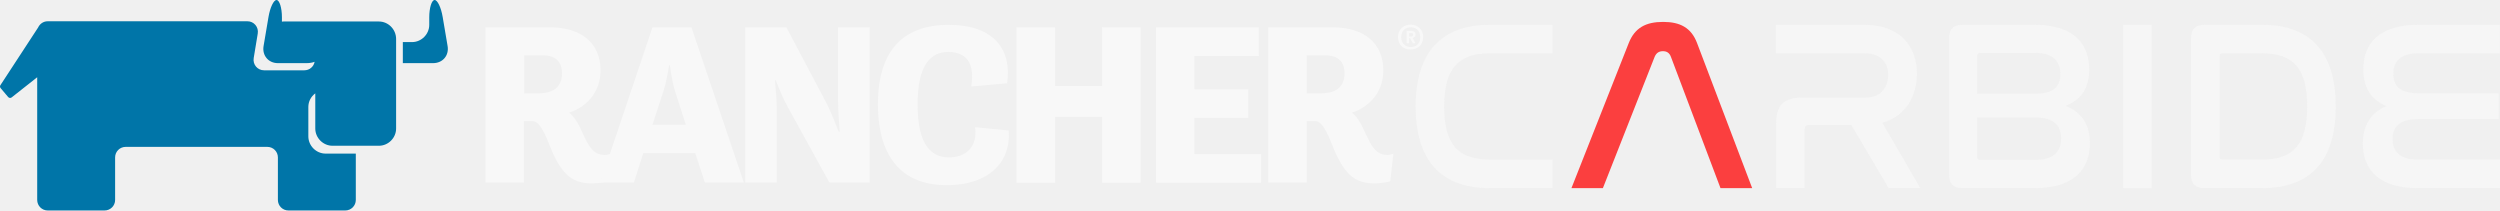
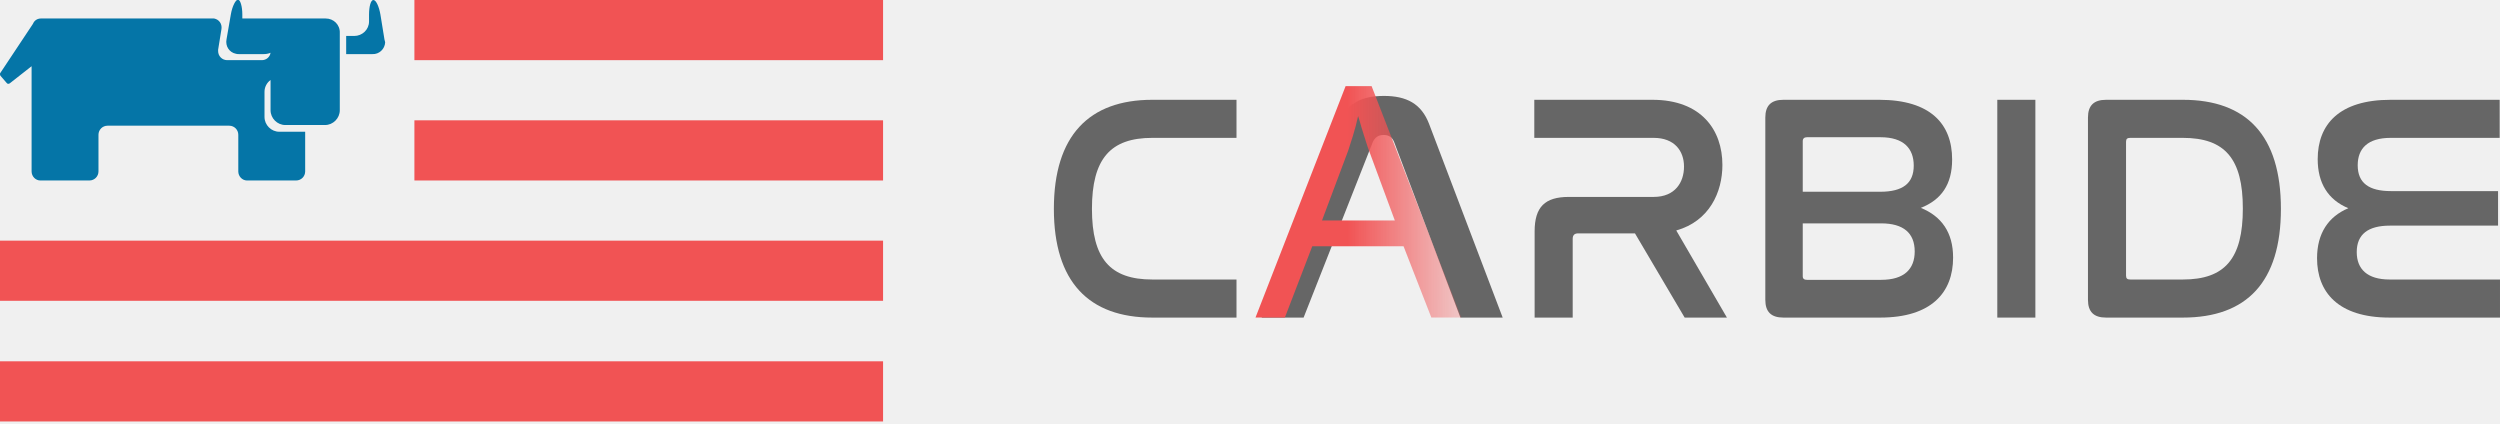
- <svg xmlns="http://www.w3.org/2000/svg" version="1.1" id="Layer_1" x="0px" y="0px" viewBox="0 0 1116.567 94" xml:space="preserve" width="1116.567" height="94">
-   <defs id="defs40815" />
-   <style type="text/css" id="style40780">
- 	.st0{fill:#0075A8;}
- 	.st1{fill:#f8f8f8;}
- 	.st2{fill:#CCCCCC;}
- 	.st3{fill:#B3B3B3;}
- 	.st4{fill:#FFFFFF;}
- </style>
-   <g id="g40810" transform="translate(-0.7861561)">
-     <g id="g40786">
-       <path class="st0" d="m 200.7,20.6 -2.2,-13 C 197.8,3.4 196.2,0 194.9,0 c -1.3,0 -2.4,3.5 -2.4,7.7 v 3.4 c 0,4.2 -3.5,7.7 -7.7,7.7 h -3.4 c -0.2,0 -0.5,0 -0.7,0 v 9.4 c 0.2,0 0.5,0 0.7,0 h 12.8 c 4.3,0 7.2,-3.4 6.5,-7.6" id="path40782" />
-       <path class="st0" d="m 170,9.6 h -20.8 c -0.2,0 -0.3,0 -0.5,0 h -21.3 c -0.3,0 -0.5,0 -0.7,0.1 v -2 c 0,-4.2 -1.1,-7.7 -2.4,-7.7 -1.3,0 -2.9,3.4 -3.6,7.6 l -2.2,13 c -0.7,4.2 2.2,7.6 6.4,7.6 h 12.8 c 1.3,0 2.6,-0.2 3.6,-0.6 -0.4,2.2 -2.3,3.8 -4.6,3.8 h -18 c -2.9,0 -5.1,-2.6 -4.6,-5.5 L 115.9,15 c 0.5,-2.9 -1.7,-5.5 -4.6,-5.5 H 22.1 c -1.9,0 -3.5,1.1 -4.3,2.8 L 1,38 c -0.3,0.4 -0.3,1 0.1,1.4 l 3.3,3.9 c 0.4,0.5 1.1,0.6 1.6,0.2 l 11.4,-9 v 54.8 c 0,2.6 2.1,4.7 4.7,4.7 h 25.4 c 2.6,0 4.7,-2.1 4.7,-4.7 v -19 c 0,-2.6 2.1,-4.7 4.7,-4.7 h 63.3 c 2.6,0 4.7,2.1 4.7,4.7 v 19 c 0,2.6 2.1,4.7 4.7,4.7 H 155 c 2.6,0 4.7,-2.1 4.7,-4.7 V 68.6 h -13.5 c -4.2,0 -7.7,-3.5 -7.7,-7.7 V 47.8 c 0,-2.5 1.2,-4.7 3.1,-6.1 v 15.7 c 0,4.2 3.5,7.7 7.7,7.7 H 170 c 4.2,0 7.7,-3.5 7.7,-7.7 v -40 c 0,-4.3 -3.5,-7.8 -7.7,-7.8" id="path40784" />
-     </g>
-     <g id="g40808">
-       <g id="g40802">
-         <path class="st1" d="m 217.7,12.2 h 28.6 c 13.6,0 22.7,6.6 22.7,19.3 0,10.4 -7.1,16.6 -14,18.8 2.1,1.7 3.6,4.1 4.8,6.6 2.9,5.9 4.8,12.3 10.9,12.3 1.5,0 2.8,-0.5 2.8,-0.5 L 272.1,81 c 0,0 -3.7,0.9 -6.9,0.9 -8.2,0 -12.9,-3.2 -17.8,-14.2 -2.1,-4.9 -4.9,-13.6 -8.7,-13.6 h -3.9 V 81.5 H 217.6 V 12.2 Z m 17.2,12.5 v 17 h 6.2 c 4.9,0 10.7,-1.5 10.7,-8.9 0,-6.1 -3.9,-8.1 -8.6,-8.1 z" id="path40788" />
-         <path class="st1" d="m 292.2,12.2 h 17.4 L 333,81.5 h -17.4 l -4.3,-13.1 h -23.2 l -4.2,13.1 h -15 z m 0,43.5 h 14.9 L 302.4,41.1 C 300.8,36.2 300,29.2 300,29.2 h -0.4 c 0,0 -1,7.1 -2.6,11.8 z" id="path40790" />
-         <path class="st1" d="M 333.6,12.2 H 352 l 18.2,34.4 c 1.5,3 3.6,8.2 5.2,12.3 h 0.4 C 375.6,55 375.1,49.5 375.1,45.4 V 12.2 h 14.1 v 69.3 h -18 L 352.3,47.2 c -1.7,-3.1 -3.6,-7.6 -5,-11.3 h -0.4 c 0.3,3.9 0.8,8.5 0.8,12.3 v 33.3 h -14.1 z" id="path40792" />
-         <path class="st1" d="m 392.9,46.5 c 0,-25.1 12.4,-35.4 31.6,-35.4 20.2,0 28.3,11.1 26.1,26.1 l -16,1.4 c 1.7,-11 -2.6,-15.4 -10.4,-15.4 -7.5,0 -13.6,5.5 -13.6,23.4 0,18.9 6.6,23.7 14.1,23.7 7.1,0 12.8,-4.4 11.6,-13.5 l 15,1.5 c 1.1,14.1 -9,24.4 -27.5,24.4 -18.8,0.1 -30.9,-11 -30.9,-36.2" id="path40794" />
-         <path id="polygon40796" class="st1" style="fill:#f8f8f8" d="m 493,12.2 h 17.2 V 81.6 H 493 V 52.2 H 472 V 81.6 H 454.8 V 12.2 H 472 v 26.2 h 21 z" />
-         <path id="polygon40798" class="st1" style="fill:#f8f8f8" d="m 534.2,39.9 h 24.1 V 52.6 H 534.2 V 68.8 H 564 V 81.6 H 517.1 V 12.2 H 563 V 25 h -28.8 z" />
-         <path class="st1" d="m 567.3,12.2 h 28.6 c 13.6,0 22.7,6.6 22.7,19.3 0,10.4 -7.1,16.6 -14,18.8 2.1,1.7 3.6,4.1 4.8,6.6 2.9,5.9 4.8,12.3 10.9,12.3 1.5,0 2.8,-0.5 2.8,-0.5 L 621.7,81 c 0,0 -3.7,0.9 -6.9,0.9 -8.2,0 -12.9,-3.2 -17.8,-14.2 -2.1,-4.9 -4.9,-13.6 -8.7,-13.6 h -3.9 V 81.5 H 567.2 V 12.2 Z m 17.1,12.5 v 17 h 6.2 c 4.9,0 10.7,-1.5 10.7,-8.9 0,-6.1 -3.9,-8.1 -8.6,-8.1 z" id="path40800" />
-       </g>
-       <g id="g40806">
-         <path class="st1" d="m 625.2,16.6 c 0,-3.9 2.9,-5.6 5.6,-5.6 2.7,0 5.6,1.7 5.6,5.6 0,3.8 -2.9,5.5 -5.6,5.5 -2.6,0.1 -5.6,-1.6 -5.6,-5.5 z m 9.9,0 c 0,-3.1 -2,-4.4 -4.2,-4.4 -2.2,0 -4.3,1.3 -4.3,4.4 0,3 2.1,4.4 4.3,4.4 2.2,0 4.2,-1.3 4.2,-4.4 z M 629,13.8 h 2 c 1,0 2,0.3 2,1.7 0,0.8 -0.6,1.3 -1.3,1.5 l 1.3,2.3 h -1.2 l -1.2,-2.2 h -0.5 v 2.2 H 629 Z m 2.1,2.5 c 0.5,0 0.9,-0.3 0.9,-0.8 0,-0.6 -0.5,-0.7 -0.9,-0.7 h -1 v 1.5 z" id="path40804" />
+ <svg xmlns="http://www.w3.org/2000/svg" xmlns:xlink="http://www.w3.org/1999/xlink" width="196.807mm" height="33.364mm" viewBox="0 0 196.807 33.364" version="1.1" id="svg227">
+   <defs id="defs224">
+     <linearGradient id="linearGradient23951">
+       <stop style="stop-color:#f15354;stop-opacity:1;" offset="0.357" id="stop23947" />
+       <stop style="stop-color:#f15354;stop-opacity:0;" offset="1" id="stop23949" />
+     </linearGradient>
+     <rect x="131.4" y="445.245" width="472.925" height="339.488" id="rect473" />
+     <clipPath clipPathUnits="userSpaceOnUse" id="clipPath280">
+       <rect style="fill:#000000" id="rect282" width="262.8" height="126.1" x="0" y="1.3" />
+     </clipPath>
+     <filter style="color-interpolation-filters:sRGB" id="filter224">
+       <feColorMatrix type="saturate" values="1" id="feColorMatrix222" />
+     </filter>
+     <linearGradient xlink:href="#linearGradient23951" id="linearGradient23953" x1="99.316" y1="66.293" x2="118.29" y2="66.293" gradientUnits="userSpaceOnUse" />
+   </defs>
+   <g id="layer1" transform="translate(0,-50.01717)">
+     <g id="Layer_2_1_" style="filter:url(#filter224)" clip-path="url(#clipPath280)" transform="matrix(0.2645833,0,0,0.2645833,0,49.67321)">
+       <g id="Layer_1-2">
+         <path class="st0" d="m 293.6,1.2 h 28.6 c 13.6,0 22.7,6.6 22.7,19.3 0,10.4 -7.1,16.6 -14,18.8 2,1.8 3.7,4.1 4.8,6.6 2.9,5.8 4.8,12.3 10.9,12.3 0.9,0 1.9,-0.2 2.8,-0.5 l -1.3,12.2 c -2.3,0.5 -4.6,0.8 -6.9,0.9 -8.2,0 -12.9,-3.2 -17.7,-14.2 -2,-4.9 -4.9,-13.6 -8.7,-13.6 h -3.9 V 70.4 H 293.7 V 1.2 Z m 17.2,12.5 v 17 h 6.2 c 4.9,0 10.7,-1.5 10.7,-8.9 0,-6.1 -3.9,-8.1 -8.6,-8.1 z" id="path17" style="fill:#59595b" />
+         <path class="st0" d="m 368.1,1.2 h 17.4 l 23.4,69.3 H 391.5 L 387.2,57.3 H 364 l -4.2,13.2 h -15 z m 0,43.5 H 383 l -4.7,-14.6 c -1.1,-3.9 -1.9,-7.9 -2.4,-11.9 h -0.4 c -0.6,4 -1.4,7.9 -2.6,11.8 z" id="path19" style="fill:#59595b" />
+         <path class="st0" d="M 409.6,1.2 H 428 l 18.2,34.4 c 1.5,3 3.6,8.2 5.2,12.3 h 0.4 C 451.6,44 451.1,38.4 451.1,34.4 V 1.2 h 14.1 v 69.3 h -18 L 428.3,36.2 c -1.9,-3.7 -3.6,-7.4 -5,-11.3 h -0.4 c 0.3,3.9 0.8,8.5 0.8,12.3 V 70.5 H 409.5 V 1.2 Z" id="path21" style="fill:#59595b" />
+         <path class="st0" d="M 468.8,35.4 C 468.8,10.3 481.2,0 500.4,0 c 20.2,0 28.4,11.1 26.1,26.1 l -16,1.4 c 1.8,-11 -2.6,-15.4 -10.4,-15.4 -7.5,0 -13.6,5.6 -13.6,23.4 0,18.9 6.6,23.7 14.1,23.7 7.1,0 12.8,-4.4 11.6,-13.5 l 15,1.5 c 1.1,14.1 -9,24.4 -27.5,24.4 C 481,71.8 468.9,60.7 468.8,35.4" id="path23" style="fill:#59595b" />
+         <polygon class="st0" points="549.9,1.2 549.9,27.4 571,27.4 571,1.2 588.1,1.2 588.1,70.6 571,70.6 571,41.2 549.9,41.2 549.9,70.6 532.8,70.6 532.8,1.2 " id="polygon25" style="fill:#59595b" />
+         <polygon class="st0" points="638.9,1.2 638.9,14 610.2,14 610.2,28.9 634.3,28.9 634.3,41.6 610.2,41.6 610.2,57.8 639.9,57.8 639.9,70.6 593,70.6 593,1.2 " id="polygon27" style="fill:#59595b" />
+         <path class="st0" d="m 643.2,1.2 h 28.5 c 13.6,0 22.7,6.6 22.7,19.3 0,10.4 -7.1,16.6 -14,18.8 2,1.8 3.7,4.1 4.8,6.6 2.9,5.8 4.8,12.3 10.9,12.3 0.9,0 1.9,-0.2 2.8,-0.5 l -1.3,12.2 c -2.3,0.5 -4.6,0.8 -6.9,0.9 -8.2,0 -12.9,-3.2 -17.8,-14.2 C 670.9,51.7 668,43 664.2,43 h -3.9 v 27.4 h -17.1 z m 17.2,12.5 v 17 h 6.2 c 4.9,0 10.7,-1.5 10.7,-8.9 0,-6.1 -3.9,-8.1 -8.6,-8.1 z" id="path29" style="fill:#59595b" />
+         <path class="st0" d="m 293.6,92 h 21.2 v 3 h -17.9 v 12.6 h 16.6 v 3 h -16.7 v 16.8 h -3.3 V 92 Z" id="path31" style="fill:#59595b" />
+         <path class="st0" d="M 326.4,92 H 348 v 3 h -18.4 v 12.6 h 17.2 v 3 h -17.2 v 13.8 h 19.1 v 3 H 326.3 V 92 Z" id="path33" style="fill:#59595b" />
+         <path class="st0" d="m 360.6,92 h 11 c 2.6,-0.1 5.3,0.3 7.8,1.1 1.9,0.6 3.7,1.6 5.3,2.9 1.3,1.1 2.5,2.4 3.4,3.9 0.8,1.3 1.4,2.6 1.8,4.1 0.3,1.2 0.6,2.3 0.7,3.5 0.1,1.1 0.1,1.8 0.1,2.2 0,0.4 0,1.2 -0.1,2.2 -0.1,1.2 -0.4,2.4 -0.7,3.5 -0.4,1.4 -1,2.8 -1.8,4.1 -0.9,1.5 -2,2.8 -3.4,3.9 -1.6,1.3 -3.4,2.2 -5.3,2.9 -2.5,0.8 -5.2,1.2 -7.8,1.1 h -11 z m 3.3,32.4 h 6.8 c 2.2,0 4.4,-0.3 6.5,-0.9 1.9,-0.5 3.7,-1.4 5.3,-2.7 1.5,-1.2 2.7,-2.8 3.5,-4.6 1.7,-4.2 1.7,-8.9 0,-13.2 -0.8,-1.8 -2,-3.4 -3.5,-4.6 -1.6,-1.2 -3.4,-2.1 -5.3,-2.7 -2.1,-0.6 -4.3,-0.9 -6.5,-0.9 h -6.8 z" id="path35" style="fill:#59595b" />
+         <path class="st0" d="m 403.1,92 h 21.6 v 3 h -18.4 v 12.6 h 17.2 v 3 h -17.2 v 13.8 h 19.1 v 3 H 403 V 92 Z" id="path37" style="fill:#59595b" />
+         <path class="st0" d="m 437.8,92 h 9.3 c 0.5,0 1.1,0 1.9,0 0.9,0 1.7,0.1 2.6,0.3 1,0.2 1.9,0.4 2.9,0.8 1,0.4 1.8,0.9 2.6,1.6 0.8,0.7 1.4,1.7 1.9,2.7 0.5,1.2 0.8,2.6 0.8,3.9 0.1,1.4 -0.2,2.9 -0.9,4.2 -0.5,1 -1.3,2 -2.2,2.7 -0.9,0.7 -1.9,1.2 -2.9,1.5 -1,0.3 -2,0.6 -3,0.7 l 10.3,17 h -3.8 l -10,-16.8 h -6.1 v 16.8 h -3.3 V 92 Z m 3.3,15.6 h 7 c 1.4,0.1 2.9,-0.2 4.2,-0.7 0.9,-0.3 1.8,-0.9 2.5,-1.6 0.6,-0.6 1,-1.2 1.2,-2 0.4,-1.3 0.4,-2.7 0,-4 -0.3,-0.8 -0.7,-1.4 -1.2,-2 -0.7,-0.7 -1.6,-1.2 -2.5,-1.6 -1.4,-0.5 -2.8,-0.7 -4.2,-0.7 h -7 z" id="path39" style="fill:#59595b" />
+         <path class="st0" d="m 483.3,92 h 3.4 l 14.9,35.4 h -3.7 L 494,118 h -18.7 l -4,9.4 h -3.5 z m 1.5,3.6 -8.2,19.4 h 16.2 z" id="path41" style="fill:#59595b" />
+         <path class="st0" d="m 511.7,92 h 3.3 v 32.4 h 16.5 v 3 h -19.8 z" id="path43" style="fill:#59595b" />
+         <rect x="123.3" y="1.3" class="st1" width="139.5" height="17.9" id="rect45" style="fill:#f15354" />
+         <rect x="123.3" y="37.1" class="st1" width="139.5" height="17.9" id="rect47" style="fill:#f15354" />
+         <rect y="72.9" class="st1" width="262.8" height="17.9" id="rect49" x="0" style="fill:#f15354" />
+         <rect y="108.8" class="st1" width="262.8" height="17.9" id="rect51" x="0" style="fill:#f15354" />
+         <path class="st2" d="m 114.4,13.1 -1.2,-7.4 c -0.4,-2.4 -1.3,-4.4 -2.1,-4.4 -0.8,0 -1.3,2 -1.3,4.4 v 2 c 0,2.4 -2,4.3 -4.4,4.3 H 103 v 5.4 h 7.8 c 2,0.1 3.7,-1.5 3.8,-3.5 -0.1,-0.3 -0.1,-0.6 -0.2,-0.8" id="path53" style="fill:#0575a7" />
+         <path class="st2" d="M 96.9,6.8 H 72.5 c -0.1,0 -0.3,0 -0.4,0 V 5.6 c 0,-2.4 -0.6,-4.4 -1.3,-4.4 -0.7,0 -1.7,2 -2.1,4.3 L 67.4,13 c -0.4,2 0.8,3.9 2.8,4.3 0.3,0.1 0.6,0.1 0.9,0.1 h 7.3 c 0.7,0 1.4,-0.1 2.1,-0.4 -0.2,1.3 -1.3,2.2 -2.6,2.2 H 67.6 c -1.5,0 -2.7,-1.2 -2.7,-2.7 0,0 0,0 0,0 0,-0.1 0,-0.3 0,-0.4 l 1,-6.2 c 0.2,-1.5 -0.7,-2.8 -2.2,-3.1 0,0 0,0 0,0 -0.1,0 -0.3,0 -0.4,0 H 12.2 c -1.1,0 -2,0.6 -2.4,1.6 L 0.1,23 c -0.2,0.2 -0.1,0.6 0,0.8 L 2,26 c 0.2,0.3 0.6,0.3 0.9,0.1 L 9.4,21 v 31.3 c 0,1.5 1.2,2.7 2.6,2.7 0,0 0,0 0.1,0 h 14.5 c 1.5,0 2.7,-1.2 2.7,-2.7 V 41.4 c 0,-1.5 1.2,-2.7 2.7,-2.7 0,0 0,0 0,0 h 36.2 c 1.5,0 2.7,1.2 2.7,2.7 0,0 0,0 0,0 v 10.9 c 0,1.5 1.2,2.7 2.6,2.7 0,0 0,0 0.1,0 h 14.5 c 1.5,0 2.7,-1.2 2.7,-2.7 v 0 -11.8 h -7.7 c -2.4,0 -4.4,-2 -4.4,-4.4 0,0 0,0 0,0 v -7.5 c 0,-1.4 0.7,-2.7 1.8,-3.5 v 9 c 0,2.4 2,4.4 4.4,4.4 h 11.8 c 2.4,0 4.4,-2 4.4,-4.4 v -23 C 101.2,8.7 99.3,6.8 96.9,6.8" id="path55" style="fill:#0575a7" />
      </g>
    </g>
-   </g>
-   <g aria-label="CARBIDE" id="text40819" style="font-size:108.055px;font-family:Nasalization;-inkscape-font-specification:Nasalization;opacity:0.738;fill:#f8f8f8;stroke-width:0.563">
-     <path d="m 665.222,11.08 c -21.179,0 -32.957,11.994 -32.957,36.523 0,24.42 11.67,36.415 32.957,36.415 h 28.202 v -12.75 h -28.202 c -14.155,0 -20.206,-7.024 -20.206,-23.664 0,-16.749 6.159,-23.772 20.206,-23.772 h 28.202 v -12.75 z" id="path41371" />
-     <path d="m 739.023,25.343 c 0.756,-1.729 1.945,-2.485 3.674,-2.485 1.729,0 2.917,0.756 3.566,2.485 l 22.151,58.674 h 14.155 l -24.637,-64.833 c -2.593,-6.807 -7.564,-9.401 -15.128,-9.401 -7.672,0 -12.642,2.593 -15.344,9.401 l -25.609,64.833 h 14.047 z" style="fill:#ff0000" id="path41373" />
-     <path d="m 793.159,11.08 v 12.75 h 39.98 c 7.024,0 10.157,4.43 10.157,9.617 0,5.187 -2.917,10.157 -10.157,10.157 h -28.418 c -7.996,0 -11.454,3.35 -11.454,11.562 v 28.851 h 12.75 v -26.365 c 0,-1.297 0.648,-1.837 1.837,-1.837 h 19.018 l 16.64,28.202 h 14.155 l -16.965,-29.175 c 11.13,-3.134 15.452,-12.859 15.452,-21.935 0,-11.67 -7.024,-21.827 -23.448,-21.827 z" id="path41375" />
-     <path d="m 876.577,11.08 c -4.106,0 -6.051,1.945 -6.051,5.943 v 61.051 c 0,3.998 1.945,5.943 6.051,5.943 h 32.416 c 17.181,0 24.42,-8.428 24.42,-20.098 0,-8.428 -3.89,-13.831 -10.806,-16.64 6.807,-2.701 10.481,-7.78 10.481,-16.208 0,-11.886 -7.24,-19.99 -24.42,-19.99 z m 6.483,41.385 h 26.257 c 7.456,0 11.238,3.242 11.238,9.401 0,5.943 -3.566,9.509 -11.238,9.509 H 884.465 c -0.864,0 -1.405,-0.324 -1.405,-1.189 z m 0,-27.554 c 0,-0.864 0.54,-1.297 1.405,-1.297 h 24.637 c 7.78,0 11.13,3.782 11.13,9.509 0,5.943 -3.674,8.752 -11.238,8.752 h -25.933 z" id="path41377" />
-     <path d="m 948.217,11.08 v 72.937 h 12.75 V 11.08 Z" id="path41379" />
-     <path d="m 984.632,11.08 c -4.106,0 -6.051,1.945 -6.051,5.943 v 61.051 c 0,3.998 1.945,5.943 6.051,5.943 h 25.717 c 21.395,0 32.849,-11.886 32.849,-36.415 0,-24.637 -11.562,-36.523 -32.849,-36.523 z m 6.699,14.047 c 0,-0.972 0.432,-1.297 1.405,-1.297 h 17.613 c 14.155,0 20.098,7.024 20.098,23.664 0,16.749 -5.943,23.772 -20.098,23.772 h -17.613 c -0.973,0 -1.405,-0.324 -1.405,-1.297 z" id="path41381" />
-     <path d="m 1079.936,11.08 c -17.181,0 -24.42,8.212 -24.42,19.882 0,7.996 3.458,13.615 10.265,16.424 -6.699,2.809 -10.481,8.428 -10.481,16.749 0,11.346 7.024,19.882 24.312,19.882 h 36.955 v -12.75 h -36.955 c -7.456,0 -11.022,-3.458 -11.022,-9.185 0,-5.943 3.782,-8.861 11.13,-8.861 h 36.198 V 41.659 h -35.874 c -7.348,0 -11.13,-2.701 -11.13,-8.644 0,-5.619 3.35,-9.185 11.022,-9.185 h 36.523 v -12.75 z" id="path41383" />
+     <g aria-label="CARBIDE" transform="matrix(0.2645833,0,0,0.2645833,46.74974,-50.08454)" id="text471" style="font-size:96px;white-space:pre;fill:#666666">
+       <path d="m 166.152,408.03 c -18.816,0 -29.28,10.656 -29.28,32.448 0,21.696 10.368,32.352 29.28,32.352 h 25.056 v -11.328 h -25.056 c -12.576,0 -17.952,-6.24 -17.952,-21.024 0,-14.88 5.472,-21.12 17.952,-21.12 h 25.056 v -11.328 z" style="-inkscape-font-specification:Nasalization" id="path24051" />
+       <path d="m 231.72,420.702 c 0.672,-1.536 1.728,-2.208 3.264,-2.208 1.536,0 2.592,0.672 3.168,2.208 l 19.68,52.128 h 12.576 l -21.888,-57.6 c -2.304,-6.048 -6.72,-8.352 -13.44,-8.352 -6.816,0 -11.232,2.304 -13.632,8.352 l -22.752,57.6 h 12.48 z" style="-inkscape-font-specification:Nasalization" id="path24053" />
+       <path d="m 279.816,408.03 v 11.328 h 35.52 c 6.24,0 9.024,3.936 9.024,8.544 0,4.608 -2.592,9.024 -9.024,9.024 h -25.248 c -7.104,0 -10.176,2.976 -10.176,10.272 v 25.632 h 11.328 v -23.424 c 0,-1.152 0.576,-1.632 1.632,-1.632 h 16.896 l 14.784,25.056 h 12.576 l -15.072,-25.92 c 9.888,-2.784 13.728,-11.424 13.728,-19.488 0,-10.368 -6.24,-19.392 -20.832,-19.392 z" style="-inkscape-font-specification:Nasalization" id="path24055" />
+       <path d="m 353.928,408.03 c -3.648,0 -5.376,1.728 -5.376,5.28 v 54.24 c 0,3.552 1.728,5.28 5.376,5.28 h 28.8 c 15.264,0 21.696,-7.488 21.696,-17.856 0,-7.488 -3.456,-12.288 -9.6,-14.784 6.048,-2.4 9.312,-6.912 9.312,-14.4 0,-10.56 -6.432,-17.76 -21.696,-17.76 z m 5.76,36.768 h 23.328 c 6.624,0 9.984,2.88 9.984,8.352 0,5.28 -3.168,8.448 -9.984,8.448 h -22.08 c -0.768,0 -1.248,-0.288 -1.248,-1.056 z m 0,-24.48 c 0,-0.768 0.48,-1.152 1.248,-1.152 h 21.888 c 6.912,0 9.888,3.36 9.888,8.448 0,5.28 -3.264,7.776 -9.984,7.776 h -23.04 z" style="-inkscape-font-specification:Nasalization" id="path24057" />
+       <path d="m 417.576,408.03 v 64.8 h 11.328 v -64.8 z" style="-inkscape-font-specification:Nasalization" id="path24059" />
+       <path d="m 449.928,408.03 c -3.648,0 -5.376,1.728 -5.376,5.28 v 54.24 c 0,3.552 1.728,5.28 5.376,5.28 h 22.848 c 19.008,0 29.184,-10.56 29.184,-32.352 0,-21.888 -10.272,-32.448 -29.184,-32.448 z m 5.952,12.48 c 0,-0.864 0.384,-1.152 1.248,-1.152 h 15.648 c 12.576,0 17.856,6.24 17.856,21.024 0,14.88 -5.28,21.12 -17.856,21.12 h -15.648 c -0.864,0 -1.248,-0.288 -1.248,-1.152 z" style="-inkscape-font-specification:Nasalization" id="path24061" />
+       <path d="m 534.6,408.03 c -15.264,0 -21.696,7.296 -21.696,17.664 0,7.104 3.072,12.096 9.12,14.592 -5.952,2.496 -9.312,7.488 -9.312,14.88 0,10.08 6.24,17.664 21.6,17.664 h 32.832 v -11.328 h -32.832 c -6.624,0 -9.792,-3.072 -9.792,-8.16 0,-5.28 3.36,-7.872 9.888,-7.872 h 32.16 v -10.272 h -31.872 c -6.528,0 -9.888,-2.4 -9.888,-7.68 0,-4.992 2.976,-8.16 9.792,-8.16 h 32.448 v -11.328 z" style="-inkscape-font-specification:Nasalization" id="path24063" />
+     </g>
+     <text xml:space="preserve" style="font-style:normal;font-variant:normal;font-weight:normal;font-stretch:normal;font-size:25.4px;font-family:Nasalization;-inkscape-font-specification:Nasalization;fill:url(#linearGradient23953);fill-opacity:1;stroke-width:0.265" x="98.834" y="75.018" id="text939">
+       <tspan id="tspan937" style="fill:url(#linearGradient23953);fill-opacity:1;stroke-width:0.265" x="98.834" y="75.018">A</tspan>
+     </text>
  </g>
</svg>
